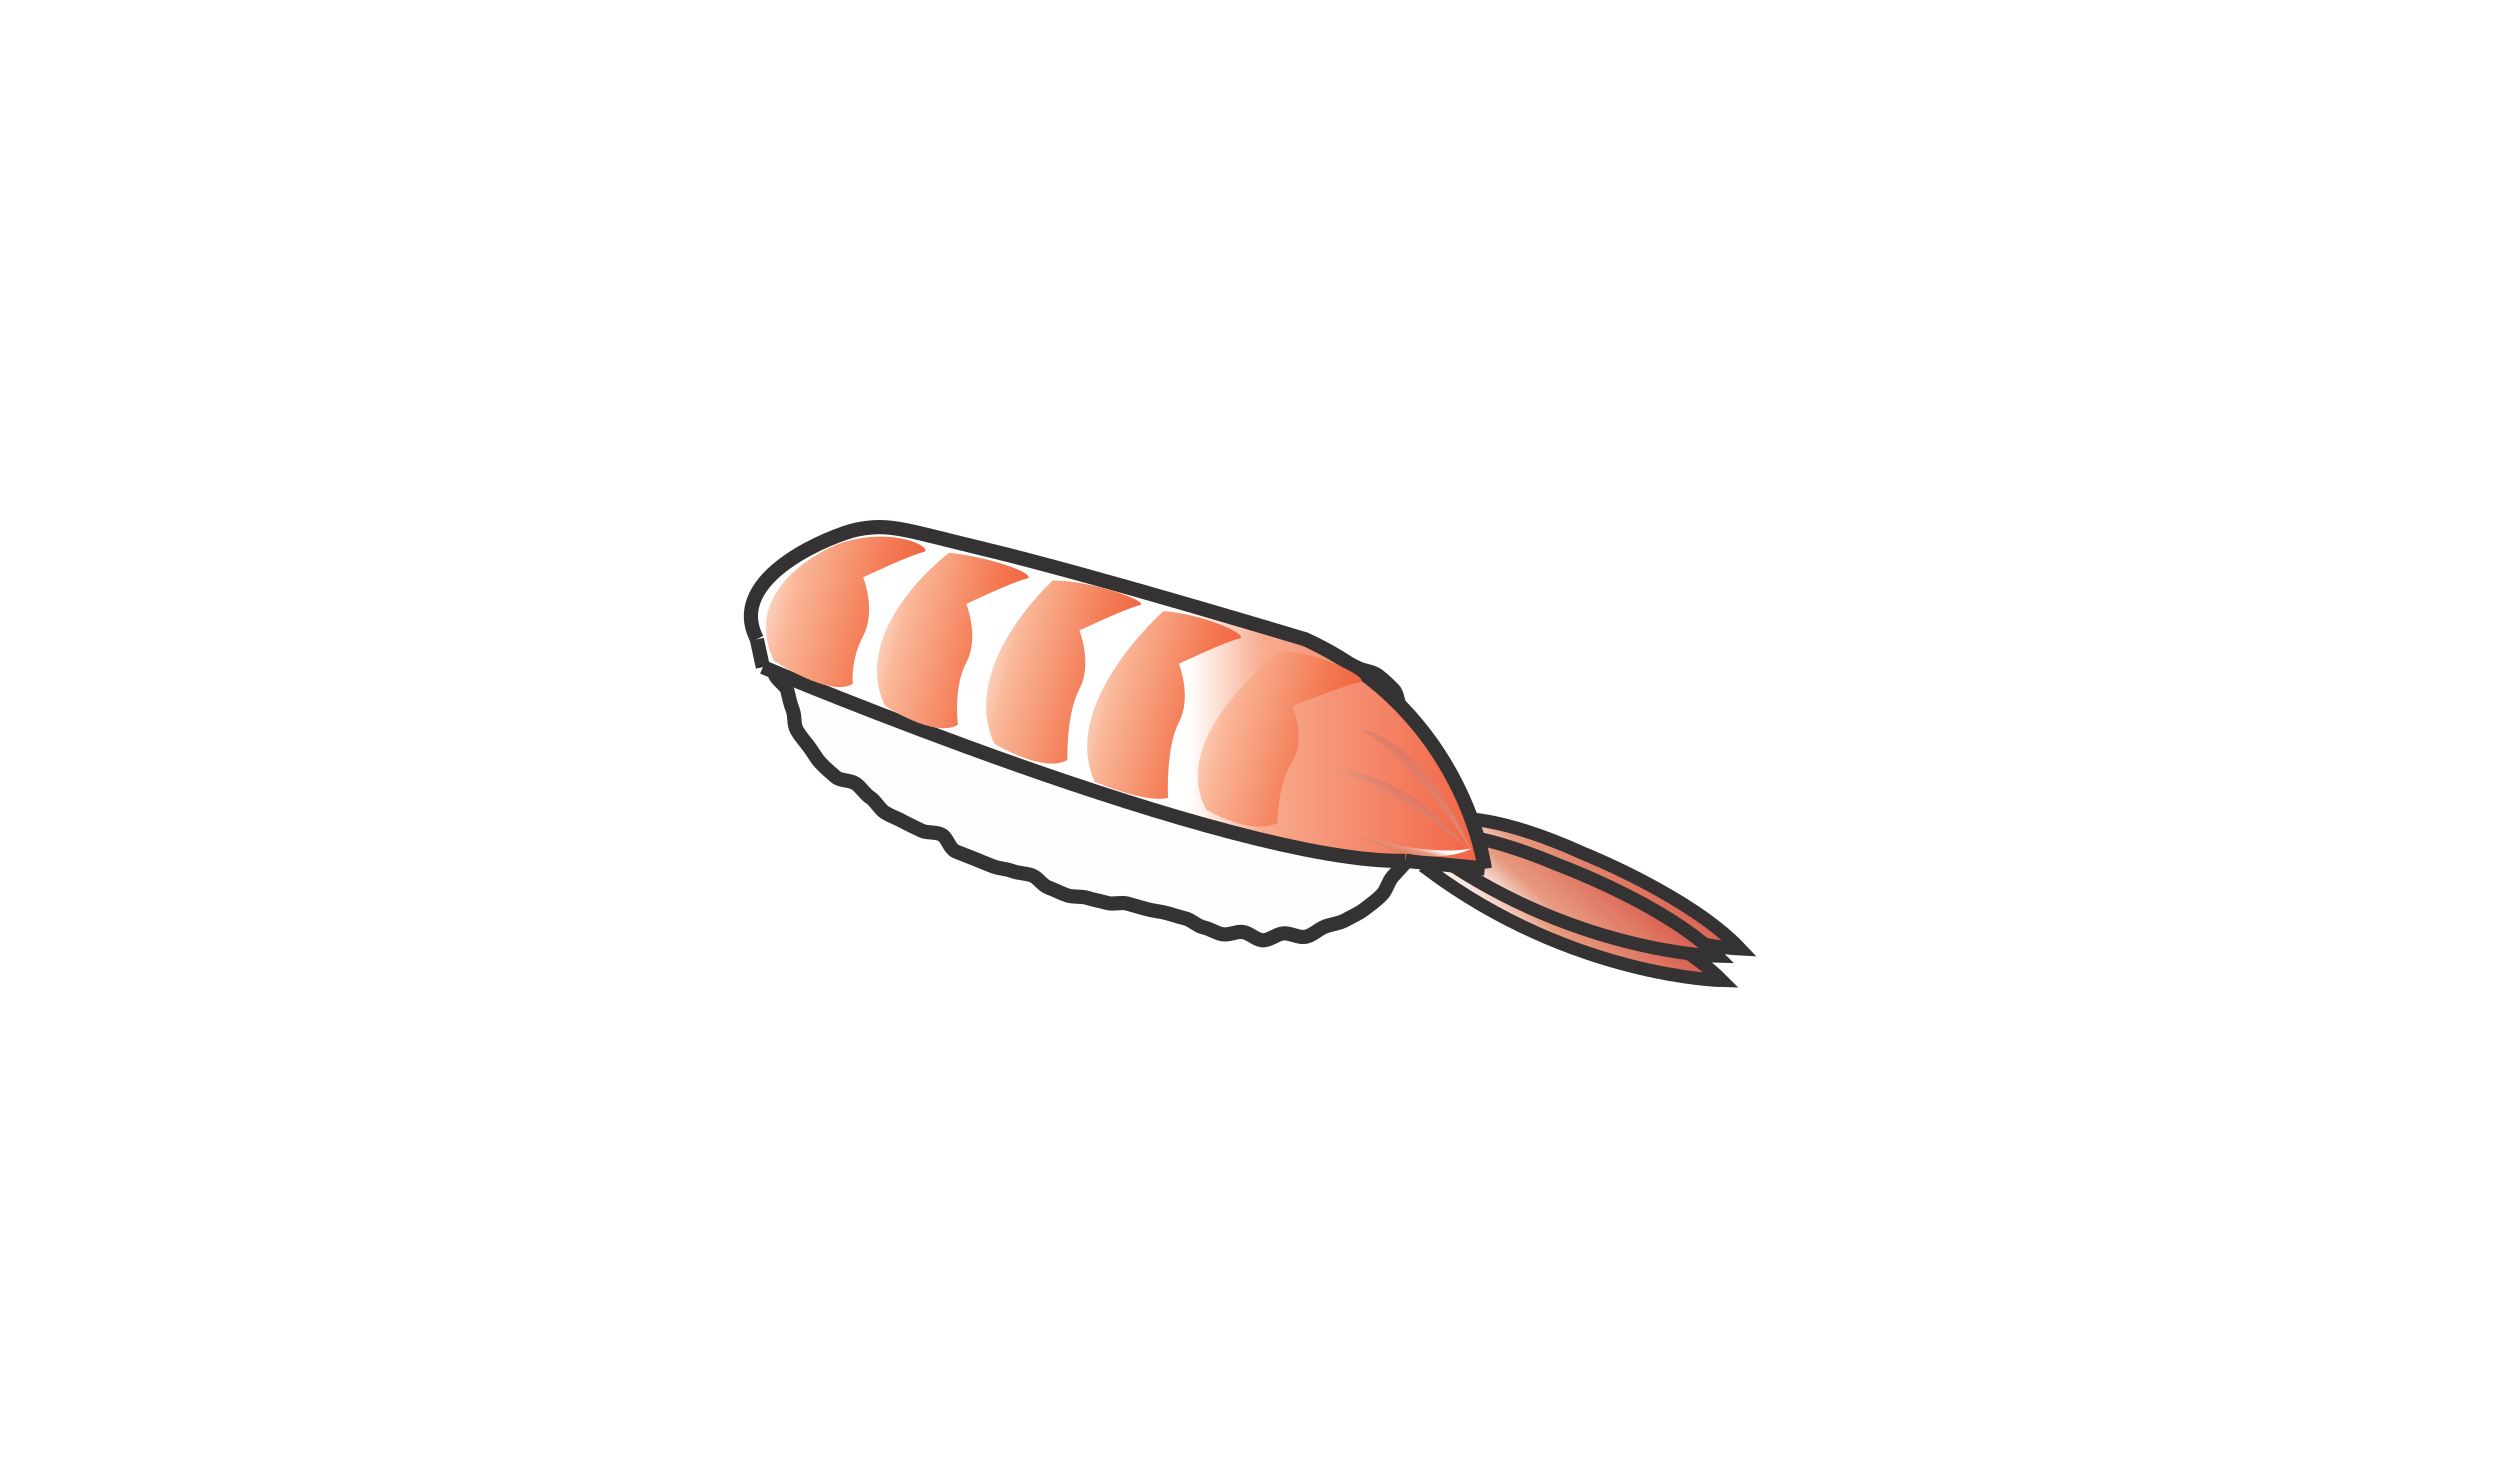
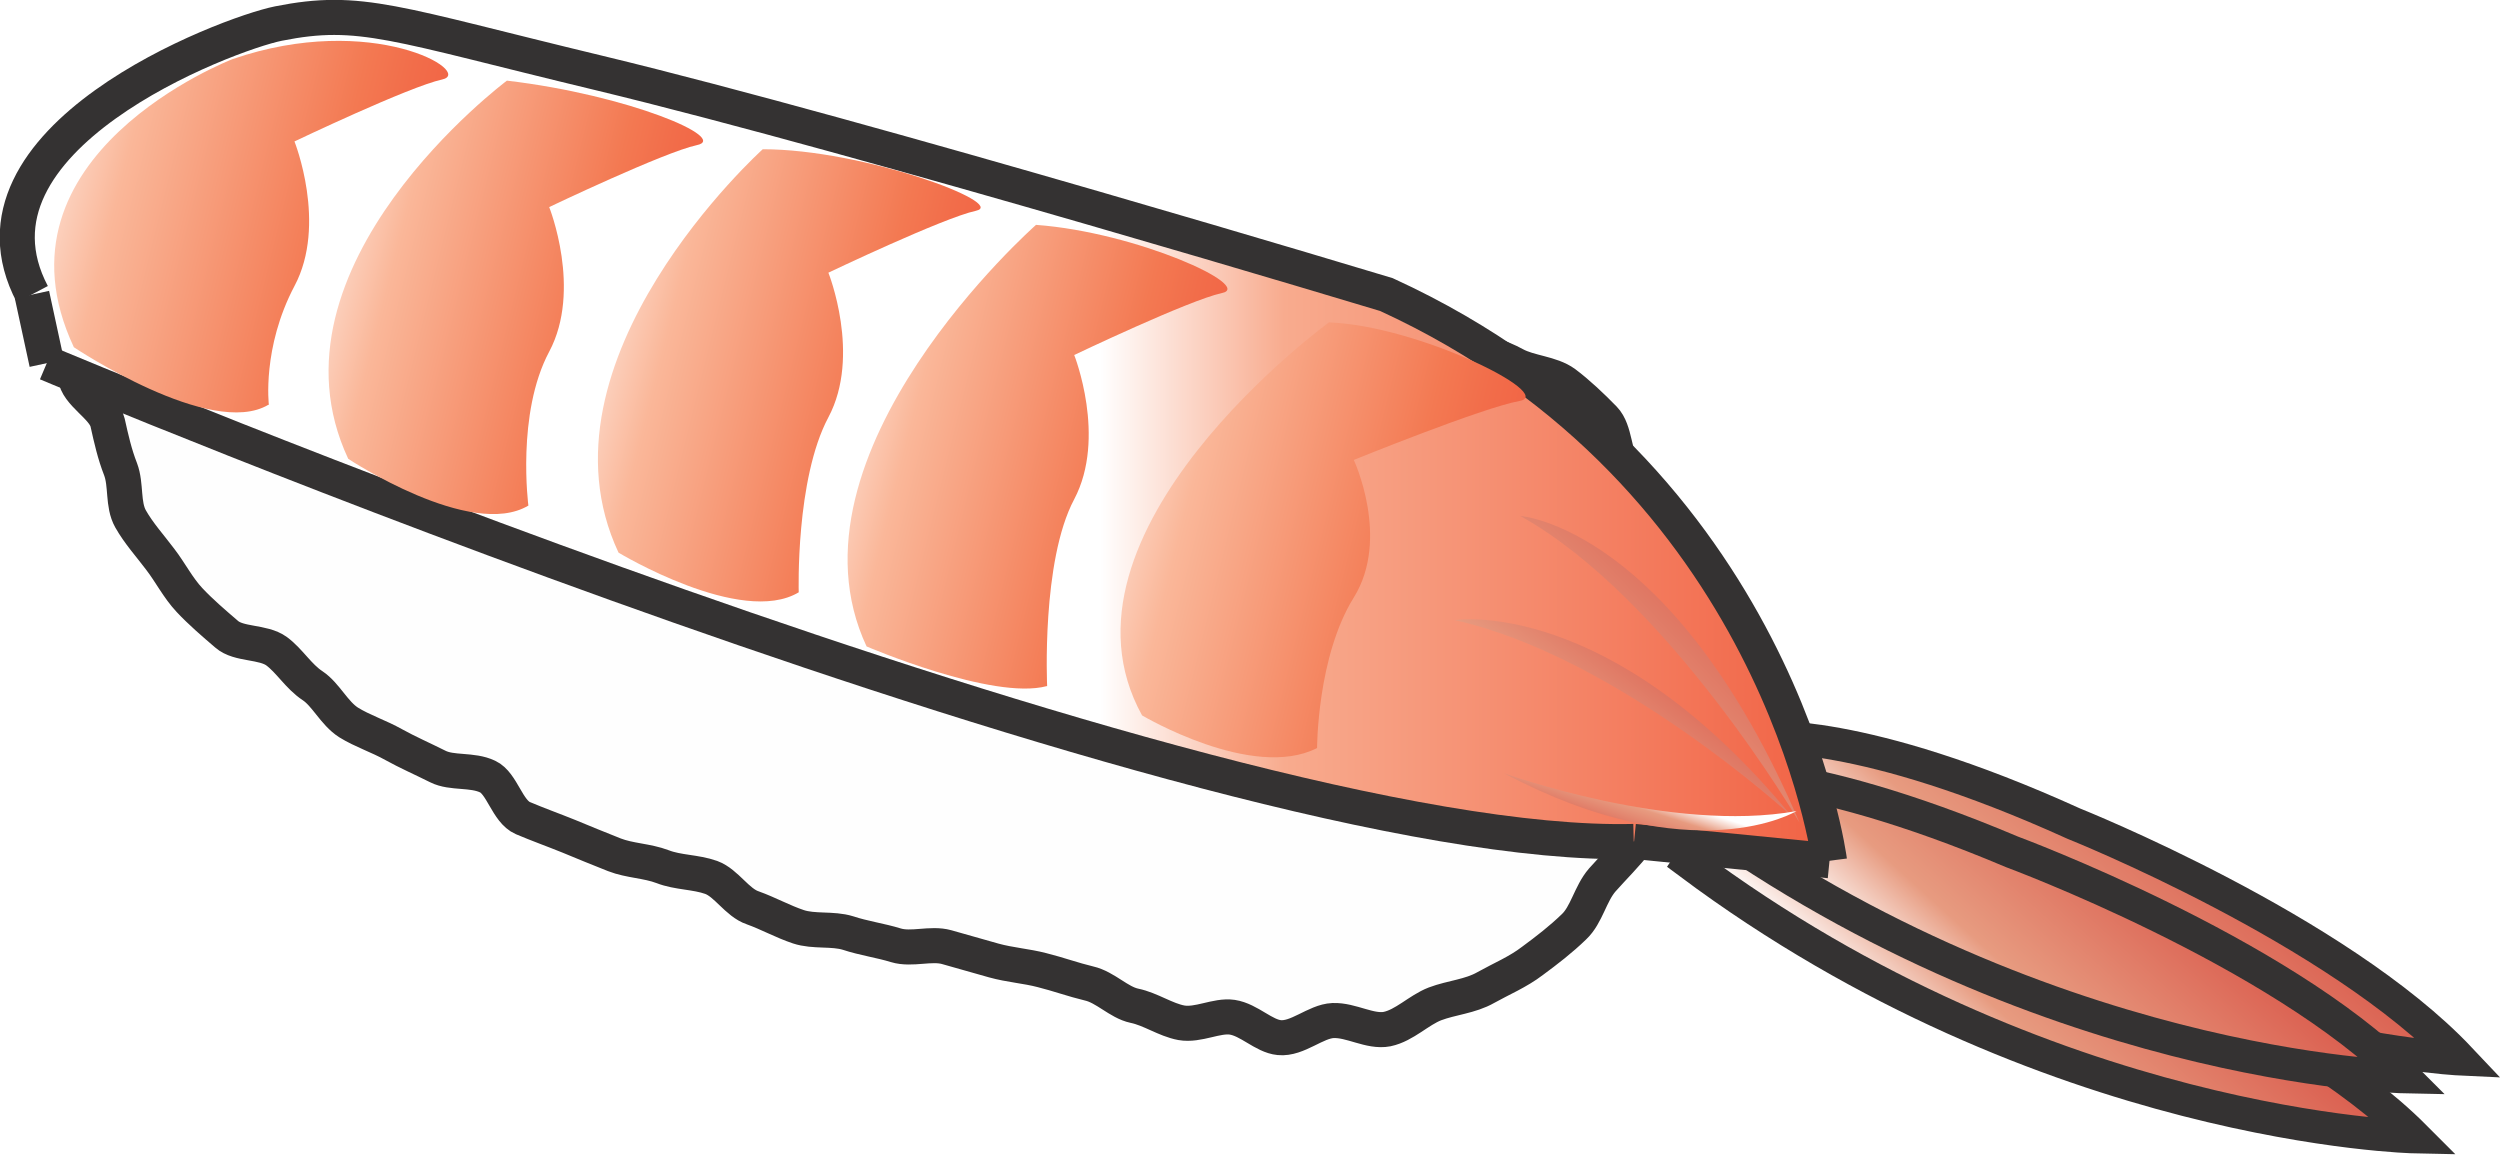
- <svg xmlns="http://www.w3.org/2000/svg" version="1.1" x="0" y="0" width="1198.786" height="703.434" viewBox="0, 0, 1198.786, 703.434" id="svg515">
+ <svg xmlns="http://www.w3.org/2000/svg" version="1.1" x="0" y="0" width="256" height="118.191" viewBox="0 0 256 118.191" id="svg515">
  <defs id="defs326">
-     <linearGradient id="Gradient_1" gradientUnits="userSpaceOnUse" x1="12316.9" y1="9886.52" x2="16264.7" y2="9886.52" gradientTransform="matrix(0.072,0,0,0.072,-592.087,-490.172)">
-       <stop offset="0" stop-color="#7093A4" id="stop2" />
-       <stop offset="0.039" stop-color="#7093A4" id="stop4" />
-       <stop offset="0.341" stop-color="#7498A9" id="stop6" />
-       <stop offset="1" stop-color="#799DAF" id="stop8" />
-       <stop offset="1" stop-color="#799DAF" id="stop10" />
-     </linearGradient>
-     <linearGradient id="Gradient_2" gradientUnits="userSpaceOnUse" x1="10937.5" y1="8475.239" x2="10878.7" y2="9788.41" gradientTransform="matrix(0.072,0,0,0.072,-592.087,-490.172)">
-       <stop offset="0" stop-color="#FBBB78" id="stop13" />
-       <stop offset="0.102" stop-color="#FBB66A" id="stop15" />
-       <stop offset="0.569" stop-color="#FBB159" id="stop17" />
-       <stop offset="1" stop-color="#C9842E" id="stop19" />
-     </linearGradient>
-     <linearGradient id="Gradient_3" gradientUnits="userSpaceOnUse" x1="11790.7" y1="8210.891" x2="11617.5" y2="9764.99" gradientTransform="matrix(0.072,0,0,0.072,-592.087,-490.172)">
-       <stop offset="0" stop-color="#FBBB78" id="stop22" />
-       <stop offset="0.102" stop-color="#FBB66A" id="stop24" />
-       <stop offset="0.569" stop-color="#FBB159" id="stop26" />
-       <stop offset="1" stop-color="#C9842E" id="stop28" />
-     </linearGradient>
-     <linearGradient id="Gradient_4" gradientUnits="userSpaceOnUse" x1="9357.391" y1="10142.8" x2="12957.7" y2="10521.2" gradientTransform="matrix(0.072,0,0,0.072,-592.087,-490.172)">
-       <stop offset="0" stop-color="#000000" id="stop31" />
-       <stop offset="0.361" stop-color="#000000" id="stop33" />
-       <stop offset="0.62" stop-color="#515151" id="stop35" />
-       <stop offset="0.678" stop-color="#909090" id="stop37" />
-       <stop offset="0.761" stop-color="#515151" id="stop39" />
-       <stop offset="1" stop-color="#000000" id="stop41" />
-     </linearGradient>
    <linearGradient id="Gradient_5" gradientUnits="userSpaceOnUse" x1="19242.5" y1="12262.8" x2="18446.201" y2="13096.101" gradientTransform="matrix(0.072,0,0,0.072,-592.087,-490.172)">
      <stop offset="0" stop-color="#D5443A" id="stop44" />
      <stop offset="0.651" stop-color="#E79B80" id="stop46" />
      <stop offset="0.871" stop-color="#FFFFFF" id="stop48" />
      <stop offset="1" stop-color="#FFFFFF" id="stop50" />
    </linearGradient>
    <linearGradient id="Gradient_6" gradientUnits="userSpaceOnUse" x1="19065.9" y1="12522" x2="18359.301" y2="13301.102" gradientTransform="matrix(0.072,0,0,0.072,-592.087,-490.172)">
      <stop offset="0" stop-color="#D5443A" id="stop53" />
      <stop offset="0.651" stop-color="#E79B80" id="stop55" />
      <stop offset="0.871" stop-color="#FFFFFF" id="stop57" />
      <stop offset="1" stop-color="#FFFFFF" id="stop59" />
    </linearGradient>
    <linearGradient id="Gradient_7" gradientUnits="userSpaceOnUse" x1="19036.301" y1="12359.5" x2="18329.701" y2="13138.7" gradientTransform="matrix(0.072,0,0,0.072,-592.087,-490.172)">
      <stop offset="0" stop-color="#D5443A" id="stop62" />
      <stop offset="0.651" stop-color="#E79B80" id="stop64" />
      <stop offset="0.871" stop-color="#FFFFFF" id="stop66" />
      <stop offset="1" stop-color="#FFFFFF" id="stop68" />
    </linearGradient>
    <linearGradient id="Gradient_8" gradientUnits="userSpaceOnUse" x1="18111.799" y1="11442" x2="13042.8" y2="11442" gradientTransform="matrix(0.072,0,0,0.072,-592.087,-490.172)">
      <stop offset="0" stop-color="#F16244" id="stop71" />
      <stop offset="0.29" stop-color="#F8AB8E" id="stop73" />
      <stop offset="0.388" stop-color="#FFFFFF" id="stop75" />
      <stop offset="1" stop-color="#FFFFFF" id="stop77" />
    </linearGradient>
    <linearGradient id="Gradient_9" gradientUnits="userSpaceOnUse" x1="15904.9" y1="11481" x2="14595.701" y2="11154.601" gradientTransform="matrix(0.072,0,0,0.072,-592.087,-490.172)">
      <stop offset="0" stop-color="#F16244" id="stop80" />
      <stop offset="0.122" stop-color="#F16244" id="stop82" />
      <stop offset="0.231" stop-color="#F26D4A" id="stop84" />
      <stop offset="0.322" stop-color="#F37952" id="stop86" />
      <stop offset="0.722" stop-color="#FAB799" id="stop88" />
      <stop offset="1" stop-color="#FFFFFF" id="stop90" />
    </linearGradient>
    <linearGradient id="Gradient_10" gradientUnits="userSpaceOnUse" x1="15149.699" y1="11268.399" x2="13869.6" y2="10949.3" gradientTransform="matrix(0.072,0,0,0.072,-592.087,-490.172)">
      <stop offset="0" stop-color="#F16244" id="stop93" />
      <stop offset="0.122" stop-color="#F16244" id="stop95" />
      <stop offset="0.231" stop-color="#F26D4A" id="stop97" />
      <stop offset="0.322" stop-color="#F37952" id="stop99" />
      <stop offset="0.722" stop-color="#FAB799" id="stop101" />
      <stop offset="1" stop-color="#FFFFFF" id="stop103" />
    </linearGradient>
    <linearGradient id="Gradient_11" gradientUnits="userSpaceOnUse" x1="14480.4" y1="11049" x2="13114.2" y2="10708.4" gradientTransform="matrix(0.072,0,0,0.072,-592.087,-490.172)">
      <stop offset="0" stop-color="#F16244" id="stop106" />
      <stop offset="0.122" stop-color="#F16244" id="stop108" />
      <stop offset="0.231" stop-color="#F26D4A" id="stop110" />
      <stop offset="0.322" stop-color="#F37952" id="stop112" />
      <stop offset="0.722" stop-color="#FAB799" id="stop114" />
      <stop offset="1" stop-color="#FFFFFF" id="stop116" />
    </linearGradient>
    <linearGradient id="Gradient_12" gradientUnits="userSpaceOnUse" x1="16569" y1="11681.5" x2="15266.199" y2="11356.7" gradientTransform="matrix(0.072,0,0,0.072,-592.087,-490.172)">
      <stop offset="0" stop-color="#F16244" id="stop119" />
      <stop offset="0.122" stop-color="#F16244" id="stop121" />
      <stop offset="0.231" stop-color="#F26D4A" id="stop123" />
      <stop offset="0.322" stop-color="#F37952" id="stop125" />
      <stop offset="0.722" stop-color="#FAB799" id="stop127" />
      <stop offset="1" stop-color="#FFFFFF" id="stop129" />
    </linearGradient>
    <linearGradient id="Gradient_13" gradientUnits="userSpaceOnUse" x1="17384.102" y1="11934.801" x2="15977.101" y2="11583.9" gradientTransform="matrix(0.072,0,0,0.072,-592.087,-490.172)">
      <stop offset="0" stop-color="#F16244" id="stop132" />
      <stop offset="0.122" stop-color="#F16244" id="stop134" />
      <stop offset="0.231" stop-color="#F26D4A" id="stop136" />
      <stop offset="0.322" stop-color="#F37952" id="stop138" />
      <stop offset="0.722" stop-color="#FAB799" id="stop140" />
      <stop offset="1" stop-color="#FFFFFF" id="stop142" />
    </linearGradient>
    <linearGradient id="Gradient_14" gradientUnits="userSpaceOnUse" x1="18037.301" y1="11719.399" x2="17271.4" y2="12433.699" gradientTransform="matrix(0.072,0,0,0.072,-592.087,-490.172)">
      <stop offset="0" stop-color="#D5443A" id="stop145" />
      <stop offset="0.651" stop-color="#E79B80" id="stop147" />
      <stop offset="0.871" stop-color="#FFFFFF" id="stop149" />
      <stop offset="1" stop-color="#FFFFFF" id="stop151" />
    </linearGradient>
    <linearGradient id="Gradient_15" gradientUnits="userSpaceOnUse" x1="17783.6" y1="11893.3" x2="17325.6" y2="12454.5" gradientTransform="matrix(0.072,0,0,0.072,-592.087,-490.172)">
      <stop offset="0" stop-color="#D5443A" id="stop154" />
      <stop offset="0.651" stop-color="#E79B80" id="stop156" />
      <stop offset="0.871" stop-color="#FFFFFF" id="stop158" />
      <stop offset="1" stop-color="#FFFFFF" id="stop160" />
    </linearGradient>
    <linearGradient id="Gradient_16" gradientUnits="userSpaceOnUse" x1="17598.199" y1="12587.2" x2="17658.199" y2="12397.8" gradientTransform="matrix(0.072,0,0,0.072,-592.087,-490.172)">
      <stop offset="0" stop-color="#D5443A" id="stop163" />
      <stop offset="0.651" stop-color="#E79B80" id="stop165" />
      <stop offset="0.871" stop-color="#FFFFFF" id="stop167" />
      <stop offset="1" stop-color="#FFFFFF" id="stop169" />
    </linearGradient>
-     <linearGradient id="Gradient_17" gradientUnits="userSpaceOnUse" x1="12385.898" y1="12509.4" x2="12385.898" y2="10046.7" gradientTransform="matrix(0.072,0,0,0.072,-592.087,-490.172)">
-       <stop offset="0" stop-color="#008C54" id="stop172" />
-       <stop offset="0.271" stop-color="#355E4B" id="stop174" />
-       <stop offset="0.31" stop-color="#355E4B" id="stop176" />
-       <stop offset="0.671" stop-color="#00A859" id="stop178" />
-       <stop offset="0.71" stop-color="#00A859" id="stop180" />
-       <stop offset="0.969" stop-color="#49B753" id="stop182" />
-       <stop offset="1" stop-color="#49B753" id="stop184" />
-     </linearGradient>
-     <radialGradient id="Gradient_18" gradientUnits="userSpaceOnUse" cx="12195.3" cy="11085.6" r="163.803" gradientTransform="matrix(0.072,0,0,0.072,-592.087,-490.172)">
-       <stop offset="0" stop-color="#FEFEFE" id="stop187" />
-       <stop offset="0.188" stop-color="#F7AB9A" id="stop189" />
-       <stop offset="1" stop-color="#F05936" id="stop191" />
-     </radialGradient>
-     <radialGradient id="Gradient_19" gradientUnits="userSpaceOnUse" cx="11801" cy="11206.9" r="163.803" gradientTransform="matrix(0.072,0,0,0.072,-592.087,-490.172)">
-       <stop offset="0" stop-color="#FEFEFE" id="stop194" />
-       <stop offset="0.188" stop-color="#F7AB9A" id="stop196" />
-       <stop offset="1" stop-color="#F05936" id="stop198" />
-     </radialGradient>
-     <radialGradient id="Gradient_20" gradientUnits="userSpaceOnUse" cx="12660.5" cy="10984.5" r="163.803" gradientTransform="matrix(0.072,0,0,0.072,-592.087,-490.172)">
-       <stop offset="0" stop-color="#FEFEFE" id="stop201" />
-       <stop offset="0.188" stop-color="#F7AB9A" id="stop203" />
-       <stop offset="1" stop-color="#F05936" id="stop205" />
-     </radialGradient>
-     <radialGradient id="Gradient_21" gradientUnits="userSpaceOnUse" cx="13085.1" cy="11085.6" r="163.803" gradientTransform="matrix(0.072,0,0,0.072,-592.087,-490.172)">
-       <stop offset="0" stop-color="#FEFEFE" id="stop208" />
-       <stop offset="0.188" stop-color="#F7AB9A" id="stop210" />
-       <stop offset="1" stop-color="#F05936" id="stop212" />
-     </radialGradient>
-     <radialGradient id="Gradient_22" gradientUnits="userSpaceOnUse" cx="13529.9" cy="11308" r="163.823" gradientTransform="matrix(0.072,0,0,0.072,-592.087,-490.172)">
-       <stop offset="0" stop-color="#FEFEFE" id="stop215" />
-       <stop offset="0.188" stop-color="#F7AB9A" id="stop217" />
-       <stop offset="1" stop-color="#F05936" id="stop219" />
-     </radialGradient>
-     <radialGradient id="Gradient_23" gradientUnits="userSpaceOnUse" cx="13893.9" cy="11409.1" r="163.783" gradientTransform="matrix(0.072,0,0,0.072,-592.087,-490.172)">
-       <stop offset="0" stop-color="#FEFEFE" id="stop222" />
-       <stop offset="0.188" stop-color="#F7AB9A" id="stop224" />
-       <stop offset="1" stop-color="#F05936" id="stop226" />
-     </radialGradient>
-     <radialGradient id="Gradient_24" gradientUnits="userSpaceOnUse" cx="14257.9" cy="11631.6" r="163.791" gradientTransform="matrix(0.072,0,0,0.072,-592.087,-490.172)">
-       <stop offset="0" stop-color="#FEFEFE" id="stop229" />
-       <stop offset="0.188" stop-color="#F7AB9A" id="stop231" />
-       <stop offset="1" stop-color="#F05936" id="stop233" />
-     </radialGradient>
-     <radialGradient id="Gradient_25" gradientUnits="userSpaceOnUse" cx="14480.401" cy="11854" r="163.791" gradientTransform="matrix(0.072,0,0,0.072,-592.087,-490.172)">
-       <stop offset="0" stop-color="#FEFEFE" id="stop236" />
-       <stop offset="0.188" stop-color="#F7AB9A" id="stop238" />
-       <stop offset="1" stop-color="#F05936" id="stop240" />
-     </radialGradient>
-     <radialGradient id="Gradient_26" gradientUnits="userSpaceOnUse" cx="14035.5" cy="11975.3" r="163.819" gradientTransform="matrix(0.072,0,0,0.072,-592.087,-490.172)">
-       <stop offset="0" stop-color="#FEFEFE" id="stop243" />
-       <stop offset="0.188" stop-color="#F7AB9A" id="stop245" />
-       <stop offset="1" stop-color="#F05936" id="stop247" />
-     </radialGradient>
-     <radialGradient id="Gradient_27" gradientUnits="userSpaceOnUse" cx="13636.2" cy="11721.4" r="166.213" gradientTransform="matrix(0.072,0,0,0.072,-592.087,-490.172)">
-       <stop offset="0" stop-color="#FEFEFE" id="stop250" />
-       <stop offset="0.188" stop-color="#F7AB9A" id="stop252" />
-       <stop offset="1" stop-color="#F05936" id="stop254" />
-     </radialGradient>
-     <radialGradient id="Gradient_28" gradientUnits="userSpaceOnUse" cx="13236.7" cy="11520.3" r="163.803" gradientTransform="matrix(0.072,0,0,0.072,-592.087,-490.172)">
-       <stop offset="0" stop-color="#FEFEFE" id="stop257" />
-       <stop offset="0.188" stop-color="#F7AB9A" id="stop259" />
-       <stop offset="1" stop-color="#F05936" id="stop261" />
-     </radialGradient>
-     <radialGradient id="Gradient_29" gradientUnits="userSpaceOnUse" cx="12791.8" cy="11399" r="163.819" gradientTransform="matrix(0.072,0,0,0.072,-592.087,-490.172)">
-       <stop offset="0" stop-color="#FEFEFE" id="stop264" />
-       <stop offset="0.188" stop-color="#F7AB9A" id="stop266" />
-       <stop offset="1" stop-color="#F05936" id="stop268" />
-     </radialGradient>
-     <radialGradient id="Gradient_30" gradientUnits="userSpaceOnUse" cx="12262.1" cy="11355.5" r="168.28" gradientTransform="matrix(0.072,0,0,0.072,-592.087,-490.172)">
-       <stop offset="0" stop-color="#FEFEFE" id="stop271" />
-       <stop offset="0.188" stop-color="#F7AB9A" id="stop273" />
-       <stop offset="1" stop-color="#F05936" id="stop275" />
-     </radialGradient>
-     <radialGradient id="Gradient_31" gradientUnits="userSpaceOnUse" cx="11918.3" cy="11476.9" r="168.28" gradientTransform="matrix(0.072,0,0,0.072,-592.087,-490.172)">
-       <stop offset="0" stop-color="#FEFEFE" id="stop278" />
-       <stop offset="0.188" stop-color="#F7AB9A" id="stop280" />
-       <stop offset="1" stop-color="#F05936" id="stop282" />
-     </radialGradient>
-     <radialGradient id="Gradient_32" gradientUnits="userSpaceOnUse" cx="12343" cy="11719.6" r="168.28" gradientTransform="matrix(0.072,0,0,0.072,-592.087,-490.172)">
-       <stop offset="0" stop-color="#FEFEFE" id="stop285" />
-       <stop offset="0.188" stop-color="#F7AB9A" id="stop287" />
-       <stop offset="1" stop-color="#F05936" id="stop289" />
-     </radialGradient>
-     <radialGradient id="Gradient_33" gradientUnits="userSpaceOnUse" cx="12767.6" cy="11780.2" r="168.291" gradientTransform="matrix(0.072,0,0,0.072,-592.087,-490.172)">
-       <stop offset="0" stop-color="#FEFEFE" id="stop292" />
-       <stop offset="0.188" stop-color="#F7AB9A" id="stop294" />
-       <stop offset="1" stop-color="#F05936" id="stop296" />
-     </radialGradient>
-     <radialGradient id="Gradient_34" gradientUnits="userSpaceOnUse" cx="13192.3" cy="11921.8" r="168.283" gradientTransform="matrix(0.072,0,0,0.072,-592.087,-490.172)">
-       <stop offset="0" stop-color="#FEFEFE" id="stop299" />
-       <stop offset="0.188" stop-color="#F7AB9A" id="stop301" />
-       <stop offset="1" stop-color="#F05936" id="stop303" />
-     </radialGradient>
-     <radialGradient id="Gradient_35" gradientUnits="userSpaceOnUse" cx="13616.9" cy="12002.7" r="168.295" gradientTransform="matrix(0.072,0,0,0.072,-592.087,-490.172)">
-       <stop offset="0" stop-color="#FEFEFE" id="stop306" />
-       <stop offset="0.188" stop-color="#F7AB9A" id="stop308" />
-       <stop offset="1" stop-color="#F05936" id="stop310" />
-     </radialGradient>
-     <linearGradient id="Gradient_36" gradientUnits="userSpaceOnUse" x1="11145.5" y1="12594.389" x2="14745.9" y2="12972.789" gradientTransform="matrix(0.072,0,0,0.072,-592.087,-490.172)">
-       <stop offset="0" stop-color="#000000" id="stop313" />
-       <stop offset="0.361" stop-color="#000000" id="stop315" />
-       <stop offset="0.62" stop-color="#515151" id="stop317" />
-       <stop offset="0.678" stop-color="#909090" id="stop319" />
-       <stop offset="0.761" stop-color="#515151" id="stop321" />
-       <stop offset="1" stop-color="#000000" id="stop323" />
-     </linearGradient>
  </defs>
-   <g id="Shrimp">
+   <g id="Shrimp" transform="matrix(0.5273306,0,0,0.5273306,-188.1125,-131.5012)">
    <g id="g63644" style="display:inline">
      <path style="fill:#fefefe" id="path63640" d="m 376.682,293.901 c -0.648,3.312 -0.072,6.048 -0.432,9.144 -0.36,3.312 -1.44,6.408 -1.512,9.504 -0.072,3.384 -3.672,6.84 -3.384,9.936 0.288,3.312 5.544,5.832 6.264,8.928 0.72,3.24 1.368,6.12 2.52,9.072 1.152,3.024 0.36,6.84 1.944,9.648 1.584,2.808 3.816,5.256 5.76,7.848 1.944,2.52 3.456,5.544 5.688,7.92 2.16,2.304 4.68,4.464 7.2,6.624 2.376,2.088 7.056,1.368 9.72,3.312 2.52,1.872 4.248,4.896 6.984,6.696 2.592,1.728 4.176,5.328 6.984,7.127 2.664,1.656 5.832,2.664 8.784,4.32 2.592,1.44 5.544,2.736 8.568,4.248 2.736,1.368 6.624,0.504 9.648,1.944 2.808,1.296 3.817,6.768 6.841,8.064 2.88,1.224 5.904,2.304 8.928,3.528 2.88,1.224 5.832,2.376 8.856,3.6 2.952,1.152 6.336,1.152 9.36,2.304 2.952,1.152 6.408,1.008 9.432,2.088 2.952,1.08 5.04,4.896 8.064,5.904 3.024,1.08 5.832,2.664 8.856,3.672 3.024,1.008 6.624,0.288 9.648,1.224 3.024,1.008 6.264,1.44 9.288,2.376 3.096,0.936 6.768,-0.504 9.864,0.36 3.096,0.864 6.12,1.728 9.144,2.592 3.096,0.864 6.336,1.08 9.36,1.872 3.168,0.792 6.12,1.872 9.145,2.592 3.168,0.72 5.76,3.672 8.784,4.32 3.168,0.648 6.048,2.736 9.144,3.312 3.24,0.576 6.84,-1.512 9.864,-1.08 3.312,0.504 6.12,3.672 9.144,3.96 3.528,0.36 7.056,-3.168 10.44,-3.312 3.528,-0.144 7.2,2.304 10.512,1.656 3.384,-0.72 6.12,-3.672 9.288,-4.896 3.24,-1.224 6.84,-1.44 9.864,-3.168 2.952,-1.656 6.264,-3.024 9.072,-5.184 2.736,-2.016 5.544,-4.176 8.064,-6.624 2.448,-2.304 3.168,-6.408 5.472,-9.072 2.233,-2.52 4.681,-4.896 6.841,-7.704 1.944,-2.448 3.744,-4.896 5.04,-7.92 1.224,-2.88 5.256,-5.184 5.904,-8.352 0.648,-3.096 0.288,-6.696 0.504,-9.935 0.216,-3.168 -4.248,-6.408 -4.392,-9.576 -0.144,-3.24 4.824,-6.984 4.392,-10.008 -0.504,-3.312 -2.88,-6.408 -3.744,-9.216 -1.08,-3.312 -3.888,-5.76 -5.256,-8.64 -1.512,-3.096 -3.24,-5.76 -5.113,-8.352 -1.943,-2.808 -1.584,-7.56 -3.816,-9.864 -2.304,-2.376 -5.04,-4.968 -7.632,-6.912 -2.664,-1.944 -6.84,-2.016 -9.72,-3.6 -2.88,-1.584 -6.192,-2.448 -9.288,-3.672 -3.024,-1.224 -6.696,-0.576 -9.864,-1.512 -3.096,-0.936 -5.976,-2.808 -9.216,-3.528 -3.168,-0.72 -6.336,-1.728 -9.648,-2.304 -3.24,-0.576 -6.552,-0.504 -9.864,-1.008 -3.24,-0.504 -6.048,-4.176 -9.36,-4.608 -3.24,-0.432 -6.624,-0.072 -9.936,-0.576 -3.312,-0.432 -6.912,1.44 -10.152,1.008 -3.312,-0.504 -6.768,-0.144 -10.009,-0.72 -3.167,-0.576 -5.688,-4.32 -8.856,-5.04 -3.096,-0.72 -5.904,-2.592 -9.072,-3.456 -3.096,-0.864 -6.984,1.08 -10.08,0.144 -3.096,-0.936 -6.552,-0.72 -9.648,-1.728 -3.096,-1.008 -5.184,-5.04 -8.28,-6.048 -3.096,-1.008 -6.912,0.36 -10.008,-0.648 -3.096,-1.008 -5.328,-4.608 -8.424,-5.616 -3.096,-1.008 -6.696,-0.432 -9.72,-1.368 -3.096,-0.936 -6.264,-1.656 -9.36,-2.52 -3.168,-0.864 -6.912,1.08 -10.08,0.36 -3.168,-0.792 -5.472,-5.328 -8.64,-5.904 -3.168,-0.648 -6.624,0.073 -9.792,-0.359 -3.241,-0.432 -6.337,-2.305 -9.577,-2.521 -3.24,-0.215 -6.552,2.089 -9.792,2.161 -3.24,0.071 -6.408,-0.072 -9.648,0.36 -3.168,0.359 -6.84,-1.297 -10.008,-0.576 -3.096,0.719 -5.688,3.743 -8.784,4.895 -3.024,1.08 -7.344,-0.576 -10.296,0.936 -2.808,1.44 -5.904,3.816 -8.64,5.616 -5.328,4.536 -3.456,6.696 -8.064,12.024 z" />
      <path style="fill-opacity:0;stroke:#343232;stroke-width:6.809" id="path63642" d="m 376.682,293.901 c -0.648,3.312 -0.072,6.048 -0.432,9.144 -0.36,3.312 -1.44,6.408 -1.512,9.504 -0.072,3.384 -3.672,6.84 -3.384,9.936 0.288,3.312 5.544,5.832 6.264,8.928 0.72,3.24 1.368,6.12 2.52,9.072 1.152,3.024 0.36,6.84 1.944,9.648 1.584,2.808 3.816,5.256 5.76,7.848 1.944,2.52 3.456,5.544 5.688,7.92 2.16,2.304 4.68,4.464 7.2,6.624 2.376,2.088 7.056,1.368 9.72,3.312 2.52,1.872 4.248,4.896 6.984,6.696 2.592,1.728 4.176,5.328 6.984,7.127 2.664,1.656 5.832,2.664 8.784,4.32 2.592,1.44 5.544,2.736 8.568,4.248 2.736,1.368 6.624,0.504 9.648,1.944 2.808,1.296 3.817,6.768 6.841,8.064 2.88,1.224 5.904,2.304 8.928,3.528 2.88,1.224 5.832,2.376 8.856,3.6 2.952,1.152 6.336,1.152 9.36,2.304 2.952,1.152 6.408,1.008 9.432,2.088 2.952,1.08 5.04,4.896 8.064,5.904 3.024,1.08 5.832,2.664 8.856,3.672 3.024,1.008 6.624,0.288 9.648,1.224 3.024,1.008 6.264,1.44 9.288,2.376 3.096,0.936 6.768,-0.504 9.864,0.36 3.096,0.864 6.12,1.728 9.144,2.592 3.096,0.864 6.336,1.08 9.36,1.872 3.168,0.792 6.12,1.872 9.145,2.592 3.168,0.72 5.76,3.672 8.784,4.32 3.168,0.648 6.048,2.736 9.144,3.312 3.24,0.576 6.84,-1.512 9.864,-1.08 3.312,0.504 6.12,3.672 9.144,3.96 3.528,0.36 7.056,-3.168 10.44,-3.312 3.528,-0.144 7.2,2.304 10.512,1.656 3.384,-0.72 6.12,-3.672 9.288,-4.896 3.24,-1.224 6.84,-1.44 9.864,-3.168 2.952,-1.656 6.264,-3.024 9.072,-5.184 2.736,-2.016 5.544,-4.176 8.064,-6.624 2.448,-2.304 3.168,-6.408 5.472,-9.072 2.233,-2.52 4.681,-4.896 6.841,-7.704 1.944,-2.448 3.744,-4.896 5.04,-7.92 1.224,-2.88 5.256,-5.184 5.904,-8.352 0.648,-3.096 0.288,-6.696 0.504,-9.935 0.216,-3.168 -4.248,-6.408 -4.392,-9.576 -0.144,-3.24 4.824,-6.984 4.392,-10.008 -0.504,-3.312 -2.88,-6.408 -3.744,-9.216 -1.08,-3.312 -3.888,-5.76 -5.256,-8.64 -1.512,-3.096 -3.24,-5.76 -5.113,-8.352 -1.943,-2.808 -1.584,-7.56 -3.816,-9.864 -2.304,-2.376 -5.04,-4.968 -7.632,-6.912 -2.664,-1.944 -6.84,-2.016 -9.72,-3.6 -2.88,-1.584 -6.192,-2.448 -9.288,-3.672 -3.024,-1.224 -6.696,-0.576 -9.864,-1.512 -3.096,-0.936 -5.976,-2.808 -9.216,-3.528 -3.168,-0.72 -6.336,-1.728 -9.648,-2.304 -3.24,-0.576 -6.552,-0.504 -9.864,-1.008 -3.24,-0.504 -6.048,-4.176 -9.36,-4.608 -3.24,-0.432 -6.624,-0.072 -9.936,-0.576 -3.312,-0.432 -6.912,1.44 -10.152,1.008 -3.312,-0.504 -6.768,-0.144 -10.009,-0.72 -3.167,-0.576 -5.688,-4.32 -8.856,-5.04 -3.096,-0.72 -5.904,-2.592 -9.072,-3.456 -3.096,-0.864 -6.984,1.08 -10.08,0.144 -3.096,-0.936 -6.552,-0.72 -9.648,-1.728 -3.096,-1.008 -5.184,-5.04 -8.28,-6.048 -3.096,-1.008 -6.912,0.36 -10.008,-0.648 -3.096,-1.008 -5.328,-4.608 -8.424,-5.616 -3.096,-1.008 -6.696,-0.432 -9.72,-1.368 -3.096,-0.936 -6.264,-1.656 -9.36,-2.52 -3.168,-0.864 -6.912,1.08 -10.08,0.36 -3.168,-0.792 -5.472,-5.328 -8.64,-5.904 -3.168,-0.648 -6.624,0.073 -9.792,-0.359 -3.241,-0.432 -6.337,-2.305 -9.577,-2.521 -3.24,-0.215 -6.552,2.089 -9.792,2.161 -3.24,0.071 -6.408,-0.072 -9.648,0.36 -3.168,0.359 -6.84,-1.297 -10.008,-0.576 -3.096,0.719 -5.688,3.743 -8.784,4.895 -3.024,1.08 -7.344,-0.576 -10.296,0.936 -2.808,1.44 -5.904,3.816 -8.64,5.616 -5.328,4.536 -3.456,6.696 -8.064,12.024" />
    </g>
    <g id="g1127" style="display:inline">
      <g style="display:inline" id="g63638">
        <g id="g63624">
          <path d="m 698.885,392.612 c 0,0 19.008,-2.159 60.552,16.704 0,0 51.193,20.448 75.025,45.72 0,0 -71.497,-3.312 -139.465,-56.88 l 3.96,-5.544 z" id="path63620" style="fill:url(#Gradient_5)" />
          <path d="m 698.885,392.612 c 0,0 19.008,-2.159 60.552,16.704 0,0 51.193,20.448 75.025,45.72 0,0 -71.497,-3.312 -139.465,-56.88 l 3.96,-5.544 z" id="path63622" style="fill-opacity:0;stroke:#343232;stroke-width:6.375" />
        </g>
        <g id="g63630">
          <path d="m 688.517,411.332 c 0,0 19.008,-2.664 60.984,15.12 0,0 51.697,19.152 76.177,43.704 0,0 -71.569,-1.44 -140.905,-53.208 l 3.816,-5.688 z" id="path63626" style="fill:url(#Gradient_6)" />
          <path d="m 688.517,411.332 c 0,0 19.008,-2.664 60.984,15.12 0,0 51.697,19.152 76.177,43.704 0,0 -71.569,-1.44 -140.905,-53.208 l 3.816,-5.688 z" id="path63628" style="fill-opacity:0;stroke:#343232;stroke-width:6.375" />
        </g>
        <g id="g63636">
          <path d="m 686.429,399.668 c 0,0 18.936,-2.664 60.984,15.12 0,0 51.697,19.152 76.177,43.704 0,0 -71.569,-1.44 -140.977,-53.208 z" id="path63632" style="fill:url(#Gradient_7)" />
          <path d="m 686.429,399.668 c 0,0 18.936,-2.664 60.984,15.12 0,0 51.697,19.152 76.177,43.704 0,0 -71.569,-1.44 -140.977,-53.208 z" id="path63634" style="fill-opacity:0;stroke:#343232;stroke-width:6.375" />
        </g>
      </g>
      <g style="display:inline" id="g63656">
        <path d="m 365.81,319.893 c 0,0 224.93,94.895 308.162,92.879 l 37.945,3.744 c 0,0 -9.576,-74.879 -86.041,-109.943 0,0 -101.017,-30.528 -153.001,-43.055 -39.817,-9.576 -46.225,-12.744 -62.137,-9.576 -10.008,2.016 -63.721,22.319 -47.808,52.559 l 2.88,13.32 z" id="path63646" style="fill:url(#Gradient_8)" />
        <path d="m 365.81,319.893 c 0,0 224.93,94.895 308.162,92.879" id="path63648" style="fill-opacity:0;stroke:#343232;stroke-width:6.809" />
        <path d="m 674.044,412.772 37.945,3.744" id="path63650" style="fill-opacity:0;stroke:#343232;stroke-width:6.809" />
        <path d="m 711.989,416.516 c 0,0 -9.576,-74.879 -86.041,-109.943 0,0 -101.017,-30.528 -153.001,-43.055 -39.817,-9.576 -46.225,-12.744 -62.137,-9.576 -10.008,2.016 -63.721,22.319 -47.808,52.559" id="path63652" style="fill-opacity:0;stroke:#343232;stroke-width:6.809" />
        <path d="m 362.93,306.573 2.88,13.32" id="path63654" style="fill-opacity:0;stroke:#343232;stroke-width:6.809" />
      </g>
      <g id="g1100">
        <path style="fill:url(#Gradient_9)" id="path63660" d="m 511.827,364.389 c 0,0 -0.648,-21.96 5.76,-33.984 6.408,-12.024 0,-28.08 0,-28.08 0,0 22.32,-10.656 28.656,-12.024 6.336,-1.368 -21.816,-11.952 -41.4,-11.952 0,0 -45.504,40.968 -28.008,78.336 0,0 23.832,14.4 34.992,7.704 z" />
        <path style="fill:url(#Gradient_10)" id="path63662" d="m 459.339,347.613 c 0,0 -2.377,-17.928 4.032,-29.952 6.408,-12.024 0,-28.08 0,-28.08 0,0 22.32,-10.656 28.656,-12.024 6.408,-1.296 -13.104,-9.719 -36.864,-12.527 0,0 -48.313,36.071 -30.817,73.439 0,0 23.832,15.768 34.993,9.072 z" />
        <path style="fill:url(#Gradient_11)" id="path63664" d="m 408.938,328.029 c 0,0 -1.368,-11.088 4.968,-23.112 6.408,-12.024 0,-28.08 0,-28.08 0,0 22.32,-10.655 28.656,-12.023 6.408,-1.368 -13.536,-13.32 -40.68,-3.96 0,0 -48.312,18.575 -30.816,55.943 0,0 26.64,17.856 37.8,11.16 z" />
        <path style="fill:url(#Gradient_12)" id="path63666" d="m 560.067,382.605 c 0,0 -1.152,-24.264 5.256,-36.288 6.336,-12.024 0,-28.008 0,-28.008 0,0 22.321,-10.656 28.657,-12.024 6.408,-1.296 -16.488,-11.808 -36.073,-13.248 0,0 -50.4,44.424 -32.904,81.864 0,0 24.48,10.512 34.992,7.704 z" />
        <path style="fill:url(#Gradient_13)" id="path63668" d="m 612.484,394.628 c 0,0 0,-17.783 7.128,-29.231 7.128,-11.448 0,-26.712 0,-26.712 0,0 24.984,-10.152 32.184,-11.448 7.128,-1.296 -19.728,-14.616 -37.008,-15.264 0,0 -55.944,40.752 -36.288,76.32 0,0 21.456,12.743 33.984,6.335 z" />
        <path style="fill:url(#Gradient_14)" id="path63670" d="m 651.94,349.557 c 0,0 29.737,2.16 54.217,59.543 0,0 -25.488,-43.559 -54.217,-59.543 z" />
        <path style="fill:url(#Gradient_15)" id="path63672" d="m 639.196,369.789 c 0,0 30.096,-4.824 65.377,38.015 0,0 -33.696,-30.959 -65.377,-38.015 z" />
        <path style="fill:url(#Gradient_16)" id="path63674" d="m 705.581,406.868 c 0,0 -19.944,12.168 -56.809,-7.344 0,0 32.473,11.736 56.809,7.344 z" />
      </g>
    </g>
  </g>
</svg>
